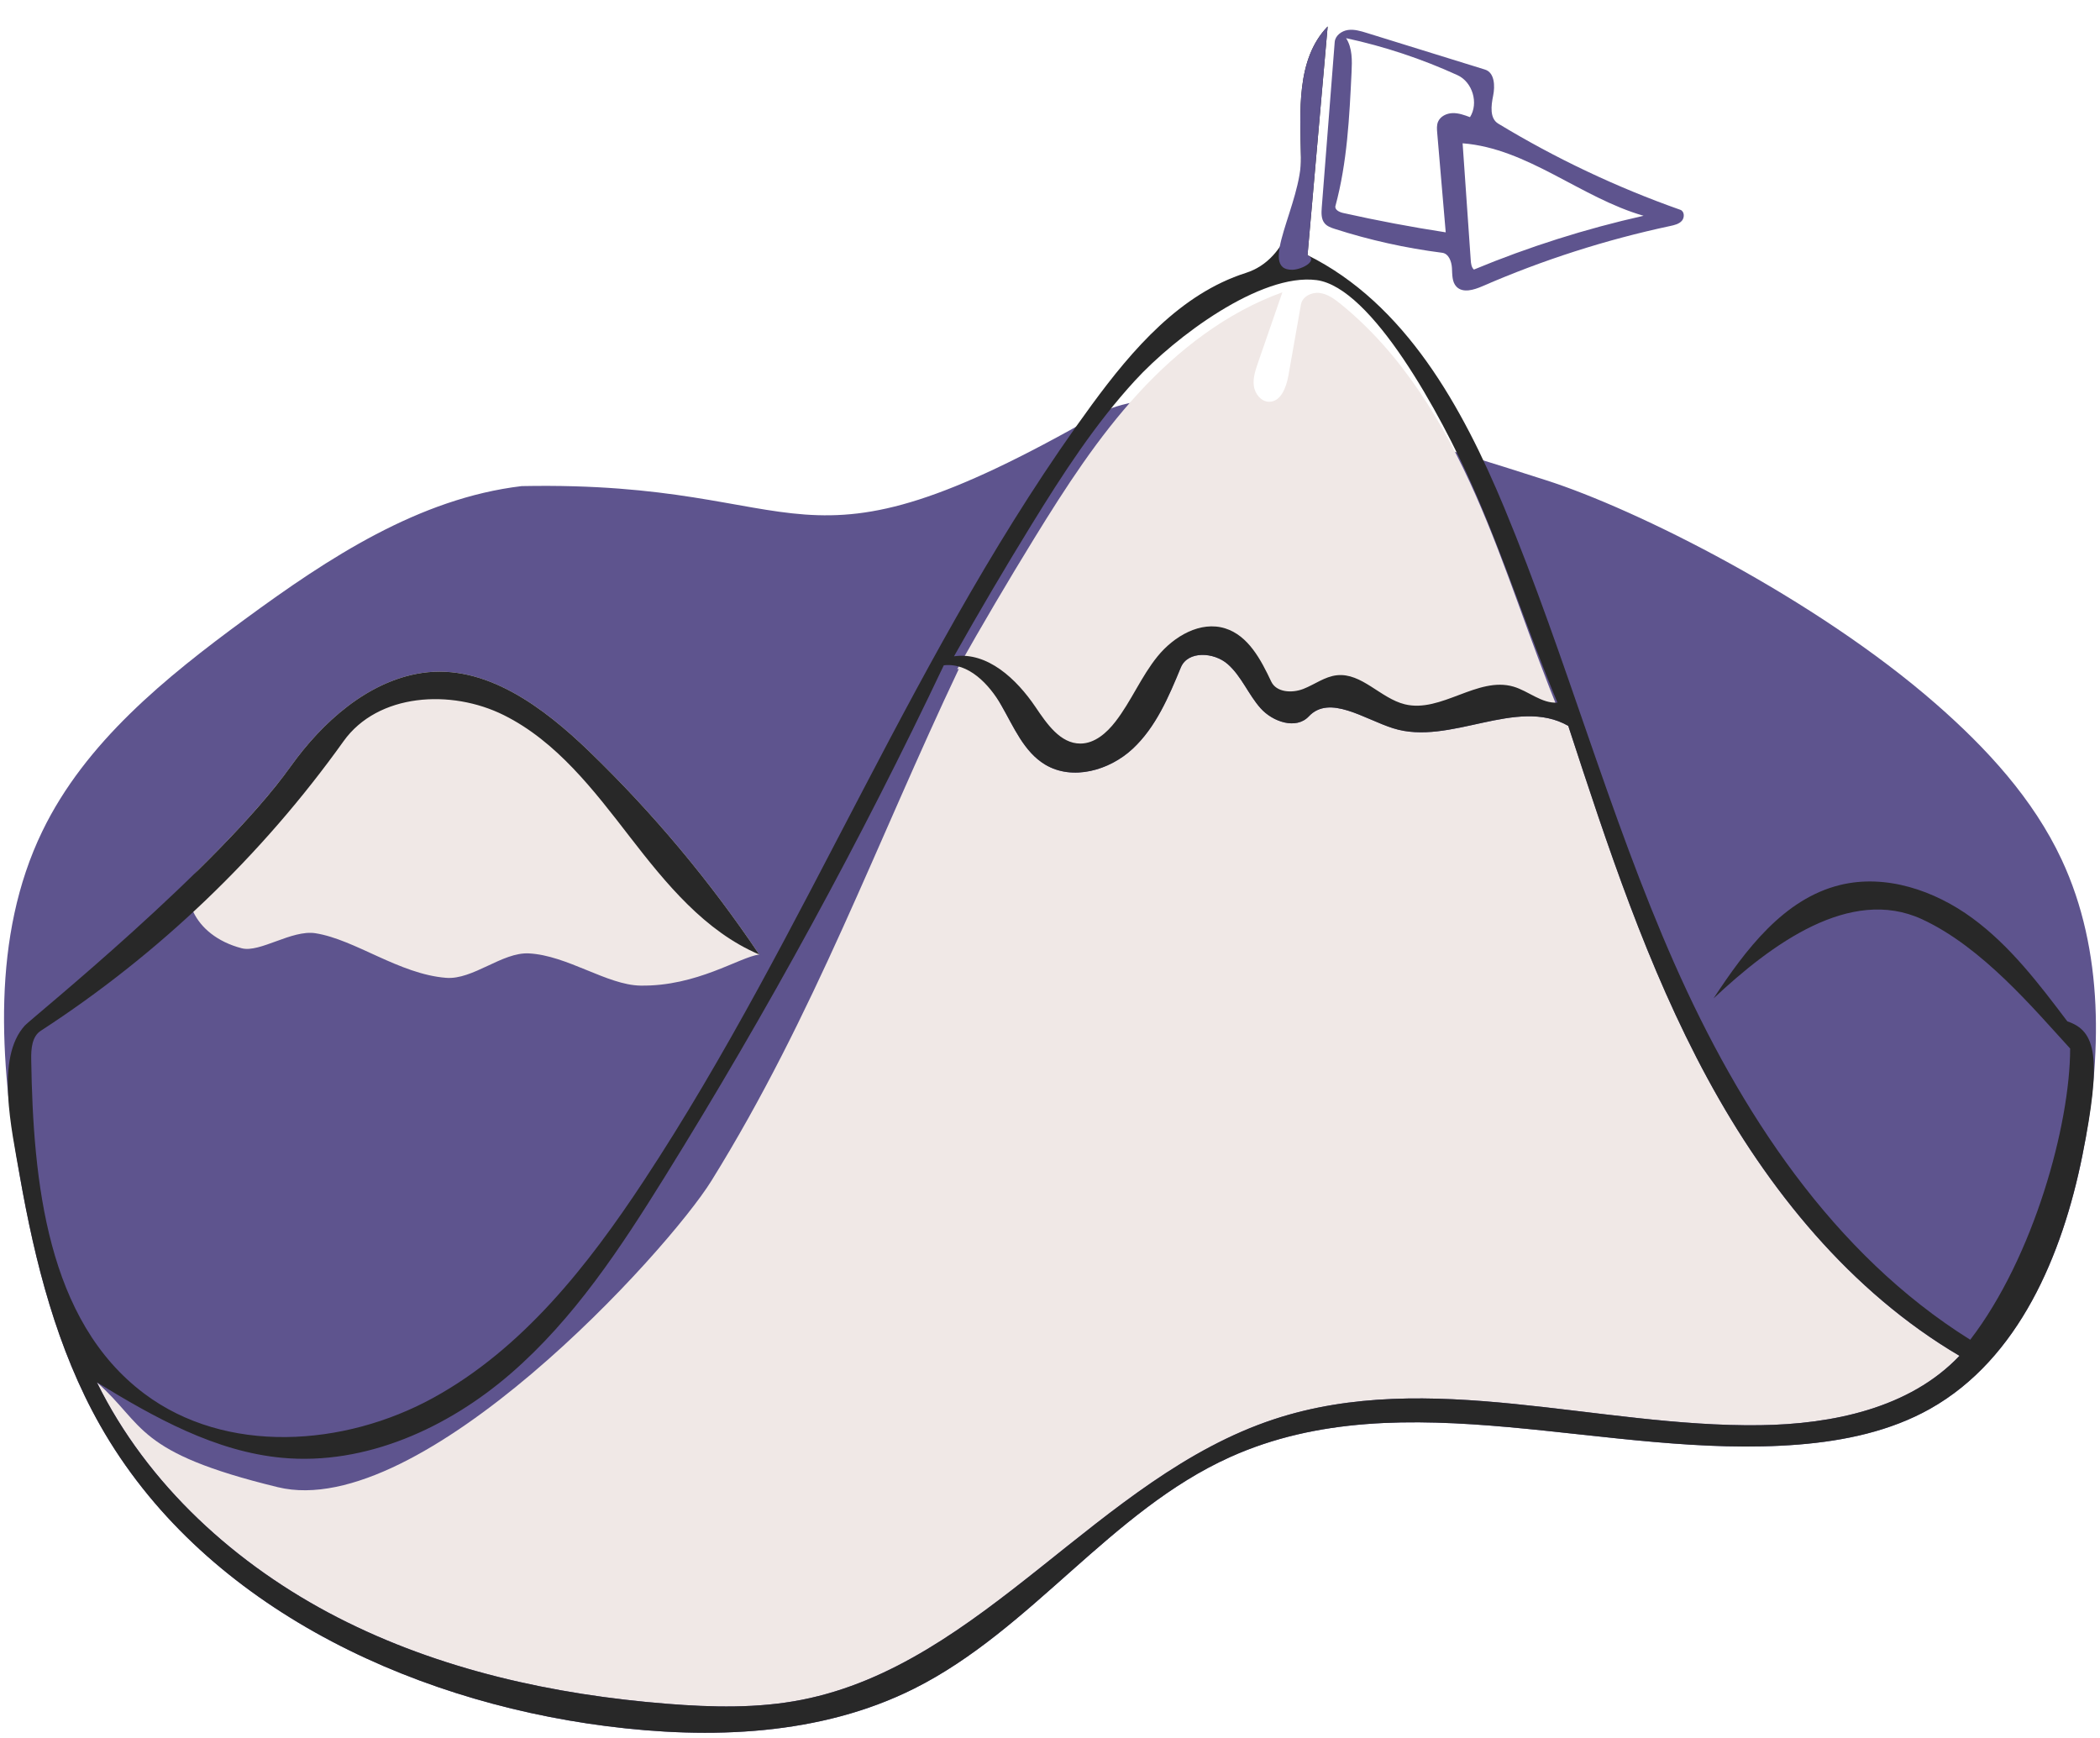
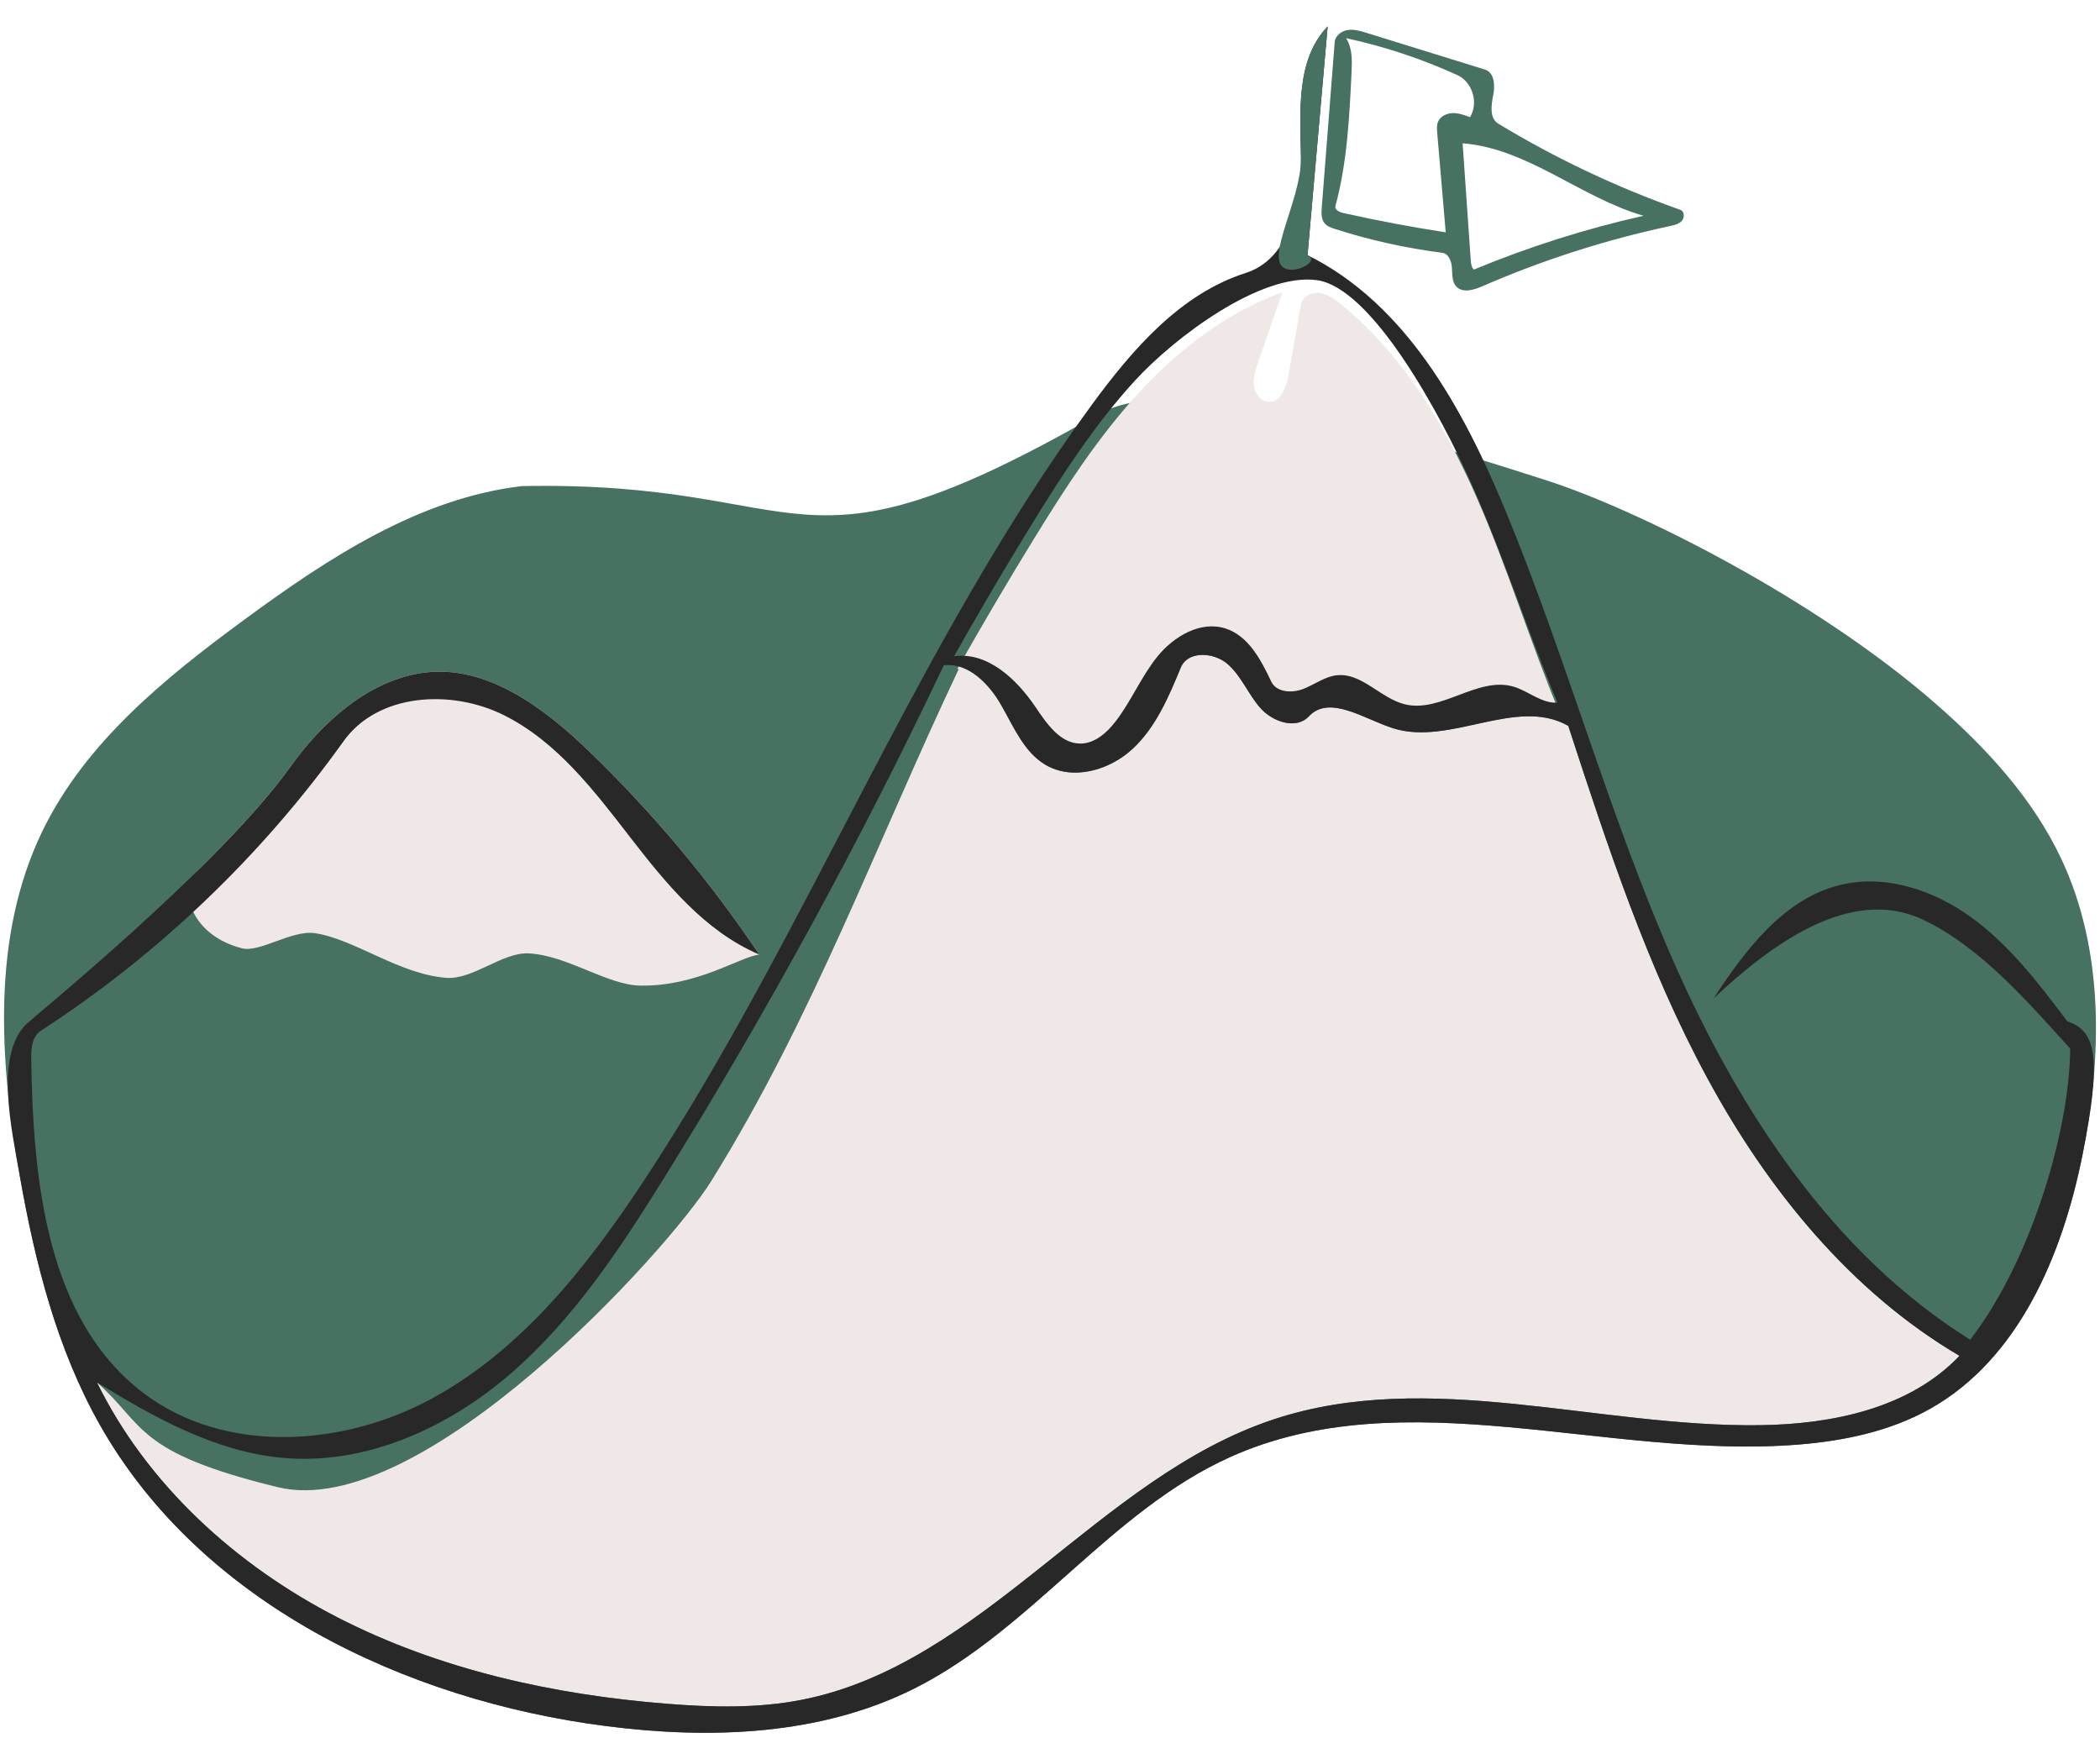
<svg xmlns="http://www.w3.org/2000/svg" width="174" height="144" viewBox="0 0 174 144" fill="none">
-   <path fill-rule="evenodd" clip-rule="evenodd" d="M75.749 139.906C67.966 143.806 58.841 144.124 50.207 143.013C33.491 140.863 16.611 132.759 8.299 118.098C4.714 111.774 2.904 104.603 1.642 97.444C-0.043 87.882 -0.723 77.603 3.51 68.866C7.079 61.501 13.703 56.141 20.302 51.299C27.218 46.224 34.71 41.291 43.227 40.276C67.799 39.79 65.31 49.02 90.971 34.34C98.43 30.072 120.609 37.398 128.103 39.79C135.596 42.182 150.383 49.562 160.412 58.329C164.604 61.993 168.47 66.187 170.826 71.232C174.353 78.785 174.182 87.584 172.536 95.756C170.876 103.999 167.272 112.573 159.952 116.71C156.644 118.579 152.831 119.38 149.044 119.687C133.231 120.968 116.409 114.217 101.938 120.72C92.032 125.172 85.46 135.041 75.749 139.906Z" fill="#5E548E" />
+   <path fill-rule="evenodd" clip-rule="evenodd" d="M75.749 139.906C67.966 143.806 58.841 144.124 50.207 143.013C33.491 140.863 16.611 132.759 8.299 118.098C4.714 111.774 2.904 104.603 1.642 97.444C-0.043 87.882 -0.723 77.603 3.51 68.866C7.079 61.501 13.703 56.141 20.302 51.299C27.218 46.224 34.71 41.291 43.227 40.276C67.799 39.79 65.31 49.02 90.971 34.34C98.43 30.072 120.609 37.398 128.103 39.79C135.596 42.182 150.383 49.562 160.412 58.329C164.604 61.993 168.47 66.187 170.826 71.232C174.353 78.785 174.182 87.584 172.536 95.756C170.876 103.999 167.272 112.573 159.952 116.71C156.644 118.579 152.831 119.38 149.044 119.687C133.231 120.968 116.409 114.217 101.938 120.72C92.032 125.172 85.46 135.041 75.749 139.906Z" fill="#477160" />
  <path fill-rule="evenodd" clip-rule="evenodd" d="M16.456 72.056C19.427 69.129 22.22 66.111 24.1 63.481C26.687 59.861 30.48 56.419 34.975 55.754C40.217 54.98 45.031 58.594 48.841 62.276C54.105 67.362 58.829 73.008 62.908 79.086C61.272 79.299 57.746 81.74 53.06 81.662C50.301 81.617 47.006 79.158 43.82 78.994C41.607 78.88 39.192 81.196 36.964 81.019C33.068 80.711 29.424 77.843 26.138 77.324C24.18 77.014 21.538 78.96 20.033 78.57C15.897 77.497 14.672 73.814 16.456 72.056Z" fill="#F0E8E6" />
  <path fill-rule="evenodd" clip-rule="evenodd" d="M105.56 117.593C118.403 113.359 132.319 118.266 145.84 118.085C151.831 118.005 158.234 116.683 162.358 112.337C153.326 107.019 146.469 98.562 141.475 89.346C136.481 80.13 133.198 70.104 129.942 60.141C125.657 57.697 120.142 61.829 115.439 60.343C113.035 59.584 110.165 57.521 108.44 59.359C107.399 60.469 105.46 59.816 104.448 58.681C103.435 57.545 102.871 56.036 101.729 55.03C100.587 54.025 98.42 53.898 97.839 55.304C96.833 57.738 95.773 60.252 93.844 62.046C91.916 63.84 88.858 64.705 86.599 63.351C84.835 62.293 84.002 60.235 82.974 58.452C81.947 56.67 81.546 55.068 79.502 55.304C72.599 69.849 67.445 84.147 58.952 97.826C55.303 103.703 34.884 126.109 23.02 123.221C11.156 120.334 12.036 118.085 8.029 114.535C12.203 123.025 19.576 129.706 27.994 134.024C36.412 138.342 45.841 140.418 55.272 141.168C58.993 141.464 62.768 141.558 66.431 140.838C81.444 137.887 91.03 122.384 105.56 117.593Z" fill="#F0E8E6" />
  <path fill-rule="evenodd" clip-rule="evenodd" d="M92.685 60.862C94 59.162 94.822 57.117 96.178 55.45C97.533 53.782 99.734 52.489 101.785 53.133C103.693 53.732 104.743 55.723 105.594 57.533C106.021 58.442 107.319 58.513 108.255 58.148C109.191 57.784 110.032 57.125 111.03 57.016C113.096 56.79 114.652 58.93 116.67 59.423C119.674 60.156 122.693 57.091 125.662 57.956C126.918 58.322 128.005 59.372 129.311 59.282C126.8 53.264 124.909 46.997 122.273 41.033C119.637 35.069 116.161 29.312 111.1 25.2C110.58 24.777 110.011 24.359 109.345 24.274C108.68 24.189 107.91 24.567 107.793 25.227C107.447 27.19 107.1 29.153 106.754 31.116C106.582 32.088 106.129 33.308 105.143 33.289C104.485 33.277 103.981 32.633 103.89 31.981C103.8 31.33 104.018 30.68 104.233 30.058C104.907 28.112 105.581 26.165 106.255 24.218C101.631 25.886 97.624 28.983 94.302 32.605C90.98 36.228 88.293 40.38 85.718 44.566C83.514 48.151 81.378 51.778 79.312 55.444C82.082 55.051 84.494 57.325 86.061 59.643C86.999 61.029 88.115 62.681 89.789 62.675C90.969 62.67 91.963 61.795 92.685 60.862Z" fill="#F0E8E6" />
-   <path fill-rule="evenodd" clip-rule="evenodd" d="M110.599 18.967C110.293 18.868 109.971 18.756 109.762 18.511C109.462 18.158 109.482 17.643 109.518 17.181C109.875 12.615 110.233 8.05 110.59 3.484C110.632 2.955 111.151 2.565 111.675 2.487C112.2 2.409 112.728 2.568 113.235 2.725C116.505 3.739 119.774 4.752 123.043 5.765C123.841 6.013 123.884 7.12 123.716 7.938C123.548 8.757 123.422 9.807 124.136 10.241C128.904 13.131 133.97 15.529 139.229 17.384C139.569 17.504 139.594 18.02 139.356 18.292C139.119 18.563 138.74 18.65 138.387 18.726C133.049 19.865 127.825 21.54 122.82 23.719C122.119 24.024 121.205 24.303 120.676 23.751C120.3 23.359 120.336 22.746 120.304 22.203C120.273 21.661 120.033 21.011 119.494 20.943C116.477 20.559 113.495 19.897 110.599 18.967ZM121.8 9.707C122.532 8.548 122.01 6.798 120.764 6.228C117.81 4.878 114.709 3.848 111.533 3.162C112.061 3.976 112.033 5.018 111.986 5.987C111.808 9.709 111.624 13.465 110.652 17.062C110.568 17.373 110.968 17.575 111.283 17.645C114.099 18.275 116.936 18.81 119.788 19.25C119.553 16.501 119.318 13.752 119.083 11.004C119.057 10.698 119.033 10.379 119.149 10.095C119.338 9.636 119.861 9.386 120.358 9.372C120.855 9.358 121.335 9.533 121.8 9.707ZM121.188 11.873C121.412 15.098 121.637 18.324 121.861 21.549C121.881 21.832 121.914 22.144 122.123 22.335C126.669 20.448 131.379 18.955 136.182 17.878C130.977 16.383 126.586 12.295 121.188 11.873Z" fill="#5E548E" />
+   <path fill-rule="evenodd" clip-rule="evenodd" d="M110.599 18.967C110.293 18.868 109.971 18.756 109.762 18.511C109.462 18.158 109.482 17.643 109.518 17.181C109.875 12.615 110.233 8.05 110.59 3.484C110.632 2.955 111.151 2.565 111.675 2.487C112.2 2.409 112.728 2.568 113.235 2.725C116.505 3.739 119.774 4.752 123.043 5.765C123.841 6.013 123.884 7.12 123.716 7.938C123.548 8.757 123.422 9.807 124.136 10.241C128.904 13.131 133.97 15.529 139.229 17.384C139.569 17.504 139.594 18.02 139.356 18.292C139.119 18.563 138.74 18.65 138.387 18.726C133.049 19.865 127.825 21.54 122.82 23.719C122.119 24.024 121.205 24.303 120.676 23.751C120.3 23.359 120.336 22.746 120.304 22.203C120.273 21.661 120.033 21.011 119.494 20.943C116.477 20.559 113.495 19.897 110.599 18.967ZM121.8 9.707C122.532 8.548 122.01 6.798 120.764 6.228C117.81 4.878 114.709 3.848 111.533 3.162C112.061 3.976 112.033 5.018 111.986 5.987C111.808 9.709 111.624 13.465 110.652 17.062C110.568 17.373 110.968 17.575 111.283 17.645C114.099 18.275 116.936 18.81 119.788 19.25C119.553 16.501 119.318 13.752 119.083 11.004C119.057 10.698 119.033 10.379 119.149 10.095C119.338 9.636 119.861 9.386 120.358 9.372C120.855 9.358 121.335 9.533 121.8 9.707ZM121.188 11.873C121.412 15.098 121.637 18.324 121.861 21.549C121.881 21.832 121.914 22.144 122.123 22.335C126.669 20.448 131.379 18.955 136.182 17.878C130.977 16.383 126.586 12.295 121.188 11.873Z" fill="#477160" />
  <path fill-rule="evenodd" clip-rule="evenodd" d="M75.749 139.907C67.966 143.806 58.841 144.124 50.207 143.013C33.491 140.863 16.611 132.76 8.299 118.098C4.714 111.774 2.904 104.603 1.642 97.444C0.95 93.516 -0.394 87.633 2.067 84.963C2.617 84.367 18.065 71.926 24.1 63.481C26.687 59.861 30.48 56.419 34.975 55.755C40.217 54.98 45.031 58.594 48.841 62.276C54.105 67.362 58.829 73.008 62.908 79.086C58.413 77.176 55.178 73.207 52.191 69.342C49.205 65.476 46.12 61.432 41.748 59.254C37.376 57.075 31.305 57.438 28.466 61.413C21.699 70.885 13.138 79.072 3.373 85.41C2.639 85.887 2.572 86.918 2.586 87.793C2.745 97.899 3.875 109.408 11.959 115.474C18.712 120.54 28.514 119.879 35.911 115.811C43.308 111.742 48.717 104.86 53.361 97.811C66.985 77.132 75.831 53.495 90.473 33.525C93.84 28.934 97.805 24.343 103.228 22.612C106.847 21.458 107.862 16.84 107.795 13.042C107.729 9.244 107.369 4.926 110.006 2.192C109.45 8.508 108.895 14.824 108.339 21.14C116.439 25.161 121.17 33.723 124.642 42.073C129.798 54.472 133.297 67.523 138.725 79.806C144.153 92.089 151.858 103.891 163.248 111.005C168.52 104.141 171.526 93.154 171.526 86.875C168.52 83.598 164.249 78.472 159.253 76.164C153.296 73.412 146.762 78.236 141.978 82.725C144.622 78.7 147.797 74.463 152.476 73.323C156.253 72.403 160.296 73.776 163.43 76.076C166.564 78.377 168.953 81.526 171.296 84.628C173.665 85.41 174.182 87.584 172.536 95.757C170.876 104 167.272 112.573 159.952 116.71C156.644 118.579 152.831 119.38 149.044 119.687C133.231 120.968 116.409 114.217 101.938 120.72C92.032 125.172 85.46 135.041 75.749 139.907ZM105.56 117.593C118.403 113.359 132.319 118.266 145.84 118.085C151.83 118.005 158.234 116.683 162.358 112.337C153.325 107.019 146.469 98.562 141.475 89.346C136.481 80.13 133.198 70.104 129.941 60.141C125.657 57.697 120.141 61.829 115.438 60.343C113.035 59.584 110.165 57.521 108.44 59.359C107.399 60.469 105.46 59.816 104.447 58.681C103.435 57.545 102.871 56.036 101.729 55.03C100.587 54.025 98.42 53.898 97.839 55.304C96.833 57.738 95.773 60.252 93.844 62.046C91.915 63.84 88.858 64.705 86.599 63.351C84.835 62.293 84.002 60.235 82.974 58.452C81.946 56.67 80.244 54.888 78.2 55.124C71.297 69.67 63.575 83.826 55.082 97.504C51.432 103.382 47.57 109.254 42.343 113.786C37.116 118.319 30.291 121.419 23.401 120.789C17.841 120.28 12.791 117.449 8.029 114.535C12.203 123.025 19.575 129.706 27.994 134.024C36.412 138.342 45.84 140.418 55.272 141.168C58.993 141.464 62.768 141.558 66.431 140.838C81.444 137.887 91.03 122.384 105.56 117.593ZM92.419 59.795C93.735 58.096 94.556 56.051 95.912 54.383C97.267 52.715 99.469 51.422 101.519 52.066C103.427 52.666 104.477 54.657 105.328 56.467C105.755 57.376 107.053 57.446 107.989 57.081C108.925 56.717 109.766 56.058 110.765 55.949C112.83 55.724 114.386 57.863 116.404 58.356C119.408 59.089 122.428 56.024 125.396 56.889C126.652 57.255 127.74 58.305 129.045 58.215C126.534 52.197 124.657 46.272 122.021 40.307C119.385 34.343 113.66 23.796 109.08 23.207C104.447 22.612 97.358 27.916 94.036 31.539C90.714 35.161 88.028 39.313 85.453 43.5C83.248 47.084 81.112 50.711 79.047 54.378C81.816 53.984 84.229 56.259 85.796 58.576C86.733 59.962 87.85 61.614 89.523 61.608C90.703 61.604 91.697 60.728 92.419 59.795Z" fill="#282828" />
-   <path fill-rule="evenodd" clip-rule="evenodd" d="M107.795 13.042C107.729 9.244 107.369 4.926 110.006 2.192C109.451 8.508 108.895 14.824 108.339 21.14C109.241 21.588 107.895 22.337 107.08 22.352C104.157 22.406 107.862 16.84 107.795 13.042Z" fill="#5E548E" />
+   <path fill-rule="evenodd" clip-rule="evenodd" d="M107.795 13.042C107.729 9.244 107.369 4.926 110.006 2.192C109.451 8.508 108.895 14.824 108.339 21.14C109.241 21.588 107.895 22.337 107.08 22.352C104.157 22.406 107.862 16.84 107.795 13.042Z" fill="#477160" />
</svg>
